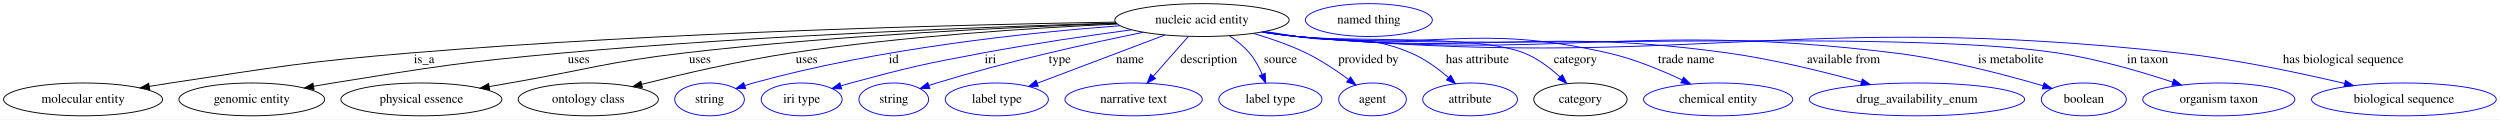
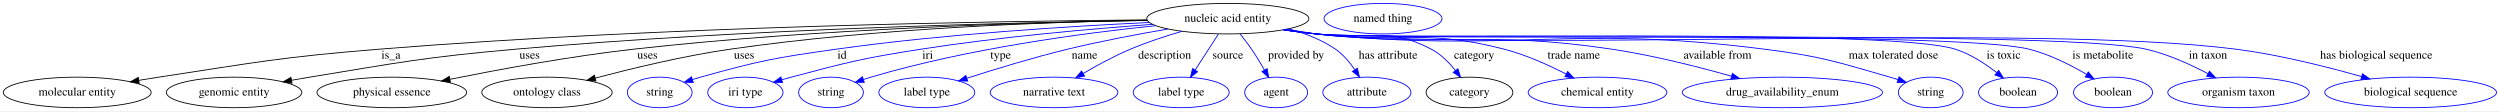
- <svg xmlns="http://www.w3.org/2000/svg" width="2741pt" height="131pt" viewBox="0.00 0.00 2741.48 131.00">
+ <svg xmlns="http://www.w3.org/2000/svg" width="2948pt" height="131pt" viewBox="0.00 0.00 2948.48 131.00">
  <g id="graph0" class="graph" transform="scale(1 1) rotate(0) translate(4 127)">
-     <polygon fill="white" stroke="transparent" points="-4,4 -4,-127 2737.48,-127 2737.48,4 -4,4" />
+     <polygon fill="white" stroke="transparent" points="-4,4 -4,-127 2944.48,-127 2944.48,4 -4,4" />
    <g id="node1" class="node">
-       <ellipse fill="none" stroke="black" cx="1314.09" cy="-105" rx="95.58" ry="18" />
-       <text text-anchor="middle" x="1314.09" y="-101.3" font-family="Times,serif" font-size="14.00">nucleic acid entity</text>
+       <ellipse fill="none" stroke="black" cx="1444.09" cy="-105" rx="95.58" ry="18" />
+       <text text-anchor="middle" x="1444.09" y="-101.3" font-family="Times,serif" font-size="14.00">nucleic acid entity</text>
    </g>
    <g id="node2" class="node">
      <ellipse fill="none" stroke="black" cx="87.09" cy="-18" rx="87.18" ry="18" />
      <text text-anchor="middle" x="87.09" y="-14.3" font-family="Times,serif" font-size="14.00">molecular entity</text>
    </g>
    <g id="edge1" class="edge">
-       <path fill="none" stroke="black" d="M1219,-102.77C1059.27,-100.12 727.09,-92.11 447.09,-69 329.25,-59.27 300.01,-53.65 183.09,-36 175.5,-34.85 167.59,-33.58 159.7,-32.26" />
-       <polygon fill="black" stroke="black" points="160.2,-28.8 149.76,-30.57 159.03,-35.7 160.2,-28.8" />
-       <text text-anchor="middle" x="461.09" y="-57.8" font-family="Times,serif" font-size="14.00">is_a</text>
+       <path fill="none" stroke="black" d="M1348.69,-103.56C1170.48,-102.1 775.01,-95.81 443.09,-69 326.99,-59.62 298.25,-53.49 183.09,-36 175.5,-34.85 167.59,-33.57 159.71,-32.25" />
+       <polygon fill="black" stroke="black" points="160.21,-28.78 149.76,-30.55 159.03,-35.68 160.21,-28.78" />
+       <text text-anchor="middle" x="457.09" y="-57.8" font-family="Times,serif" font-size="14.00">is_a</text>
    </g>
    <g id="node3" class="node">
      <ellipse fill="none" stroke="black" cx="272.09" cy="-18" rx="79.89" ry="18" />
      <text text-anchor="middle" x="272.09" y="-14.3" font-family="Times,serif" font-size="14.00">genomic entity</text>
    </g>
    <g id="edge2" class="edge">
-       <path fill="none" stroke="black" d="M1219.95,-101.68C1085.39,-97.81 830.41,-88.48 614.09,-69 501.15,-58.83 473.05,-53.98 361.09,-36 354.31,-34.91 347.25,-33.7 340.21,-32.44" />
-       <polygon fill="black" stroke="black" points="340.4,-28.91 329.93,-30.56 339.14,-35.8 340.4,-28.91" />
-       <text text-anchor="middle" x="630.59" y="-57.8" font-family="Times,serif" font-size="14.00">uses</text>
+       <path fill="none" stroke="black" d="M1349.11,-102.93C1193.26,-100.52 873.61,-92.86 604.09,-69 495.53,-59.39 468.66,-53.56 361.09,-36 354.31,-34.89 347.26,-33.67 340.21,-32.4" />
+       <polygon fill="black" stroke="black" points="340.41,-28.88 329.94,-30.52 339.15,-35.76 340.41,-28.88" />
+       <text text-anchor="middle" x="620.59" y="-57.8" font-family="Times,serif" font-size="14.00">uses</text>
    </g>
    <g id="node4" class="node">
      <ellipse fill="none" stroke="black" cx="458.09" cy="-18" rx="88.28" ry="18" />
      <text text-anchor="middle" x="458.09" y="-14.3" font-family="Times,serif" font-size="14.00">physical essence</text>
    </g>
    <g id="edge3" class="edge">
-       <path fill="none" stroke="black" d="M1220.51,-101.34C1107.87,-97.41 913.14,-88.34 747.09,-69 661.09,-58.98 640.4,-50.81 555.09,-36 547.77,-34.73 540.14,-33.4 532.52,-32.07" />
-       <polygon fill="black" stroke="black" points="532.98,-28.6 522.53,-30.32 531.77,-35.49 532.98,-28.6" />
-       <text text-anchor="middle" x="763.59" y="-57.8" font-family="Times,serif" font-size="14.00">uses</text>
+       <path fill="none" stroke="black" d="M1349.12,-102.98C1214.06,-100.69 958.94,-93.23 743.09,-69 668.68,-60.65 584.31,-45.07 526.8,-33.52" />
+       <polygon fill="black" stroke="black" points="527.23,-30.03 516.74,-31.48 525.84,-36.89 527.23,-30.03" />
+       <text text-anchor="middle" x="759.59" y="-57.8" font-family="Times,serif" font-size="14.00">uses</text>
    </g>
    <g id="node5" class="node">
      <ellipse fill="none" stroke="black" cx="641.09" cy="-18" rx="76.89" ry="18" />
      <text text-anchor="middle" x="641.09" y="-14.3" font-family="Times,serif" font-size="14.00">ontology class</text>
    </g>
    <g id="edge4" class="edge">
-       <path fill="none" stroke="black" d="M1221.01,-100.65C1129.7,-96.44 986.72,-87.42 864.09,-69 807.73,-60.53 744.42,-45.83 699.69,-34.55" />
-       <polygon fill="black" stroke="black" points="700.43,-31.13 689.87,-32.05 698.7,-37.91 700.43,-31.13" />
-       <text text-anchor="middle" x="880.59" y="-57.8" font-family="Times,serif" font-size="14.00">uses</text>
+       <path fill="none" stroke="black" d="M1348.79,-103.22C1232.25,-101.14 1029.24,-93.88 857.09,-69 802.49,-61.11 741.32,-46.38 698.05,-34.94" />
+       <polygon fill="black" stroke="black" points="698.84,-31.53 688.27,-32.34 697.03,-38.3 698.84,-31.53" />
+       <text text-anchor="middle" x="873.59" y="-57.8" font-family="Times,serif" font-size="14.00">uses</text>
    </g>
    <g id="node6" class="node">
      <ellipse fill="none" stroke="blue" cx="774.09" cy="-18" rx="38.19" ry="18" />
      <text text-anchor="middle" x="774.09" y="-14.3" font-family="Times,serif" font-size="14.00">string</text>
    </g>
    <g id="edge5" class="edge">
-       <path fill="none" stroke="blue" d="M1224.21,-98.79C1124.45,-91.35 959.4,-74.1 822.09,-36 818.98,-35.14 815.78,-34.17 812.59,-33.16" />
-       <polygon fill="blue" stroke="blue" points="813.67,-29.83 803.08,-30 811.46,-36.47 813.67,-29.83" />
-       <text text-anchor="middle" x="976.09" y="-57.8" font-family="Times,serif" font-size="14.00">id</text>
+       <path fill="none" stroke="blue" d="M1351.24,-100.46C1257.68,-96.07 1109.34,-86.87 982.09,-69 910.19,-58.9 892.03,-55.5 822.09,-36 818.98,-35.13 815.79,-34.17 812.59,-33.15" />
+       <polygon fill="blue" stroke="blue" points="813.67,-29.82 803.08,-29.98 811.46,-36.46 813.67,-29.82" />
+       <text text-anchor="middle" x="989.09" y="-57.8" font-family="Times,serif" font-size="14.00">id</text>
    </g>
    <g id="node7" class="node">
      <ellipse fill="none" stroke="blue" cx="875.09" cy="-18" rx="44.39" ry="18" />
      <text text-anchor="middle" x="875.09" y="-14.3" font-family="Times,serif" font-size="14.00">iri type</text>
    </g>
    <g id="edge6" class="edge">
-       <path fill="none" stroke="blue" d="M1236.83,-94.31C1189.66,-88 1128.22,-79.09 1074.09,-69 1009.12,-56.89 992.89,-53.27 929.09,-36 925.51,-35.03 921.82,-33.98 918.12,-32.89" />
-       <polygon fill="blue" stroke="blue" points="918.97,-29.49 908.38,-29.95 916.94,-36.19 918.97,-29.49" />
-       <text text-anchor="middle" x="1082.09" y="-57.8" font-family="Times,serif" font-size="14.00">iri</text>
+       <path fill="none" stroke="blue" d="M1355.21,-98.3C1281.71,-92.89 1174.74,-83.42 1082.09,-69 1013.36,-58.3 996.34,-53.8 929.09,-36 925.51,-35.05 921.81,-34.01 918.1,-32.93" />
+       <polygon fill="blue" stroke="blue" points="918.95,-29.53 908.37,-30.01 916.94,-36.24 918.95,-29.53" />
+       <text text-anchor="middle" x="1090.09" y="-57.8" font-family="Times,serif" font-size="14.00">iri</text>
    </g>
    <g id="node8" class="node">
      <ellipse fill="none" stroke="blue" cx="976.09" cy="-18" rx="38.19" ry="18" />
      <text text-anchor="middle" x="976.09" y="-14.3" font-family="Times,serif" font-size="14.00">string</text>
    </g>
    <g id="edge7" class="edge">
-       <path fill="none" stroke="blue" d="M1249.85,-91.62C1190.43,-79.55 1099.97,-59.6 1023.09,-36 1020.33,-35.15 1017.49,-34.24 1014.65,-33.29" />
-       <polygon fill="blue" stroke="blue" points="1015.62,-29.92 1005.02,-29.97 1013.34,-36.54 1015.62,-29.92" />
-       <text text-anchor="middle" x="1158.09" y="-57.8" font-family="Times,serif" font-size="14.00">type</text>
+       <path fill="none" stroke="blue" d="M1358.8,-96.7C1272.72,-87.84 1136.66,-69.7 1023.09,-36 1020.19,-35.14 1017.21,-34.2 1014.22,-33.21" />
+       <polygon fill="blue" stroke="blue" points="1015.34,-29.9 1004.75,-29.97 1013.07,-36.52 1015.34,-29.9" />
+       <text text-anchor="middle" x="1176.09" y="-57.8" font-family="Times,serif" font-size="14.00">type</text>
    </g>
    <g id="node9" class="node">
      <ellipse fill="none" stroke="blue" cx="1089.09" cy="-18" rx="56.59" ry="18" />
      <text text-anchor="middle" x="1089.09" y="-14.3" font-family="Times,serif" font-size="14.00">label type</text>
    </g>
    <g id="edge8" class="edge">
-       <path fill="none" stroke="blue" d="M1273.35,-88.61C1233.84,-73.68 1174.06,-51.1 1133.39,-35.73" />
-       <polygon fill="blue" stroke="blue" points="1134.59,-32.45 1124,-32.19 1132.11,-38.99 1134.59,-32.45" />
-       <text text-anchor="middle" x="1235.09" y="-57.8" font-family="Times,serif" font-size="14.00">name</text>
+       <path fill="none" stroke="blue" d="M1373.25,-92.77C1337.6,-86.65 1293.85,-78.4 1255.09,-69 1214.67,-59.2 1169.51,-45.41 1136.51,-34.79" />
+       <polygon fill="blue" stroke="blue" points="1137.27,-31.36 1126.68,-31.61 1135.11,-38.02 1137.27,-31.36" />
+       <text text-anchor="middle" x="1275.09" y="-57.8" font-family="Times,serif" font-size="14.00">name</text>
    </g>
    <g id="node10" class="node">
      <ellipse fill="none" stroke="blue" cx="1239.09" cy="-18" rx="75.29" ry="18" />
      <text text-anchor="middle" x="1239.09" y="-14.3" font-family="Times,serif" font-size="14.00">narrative text</text>
    </g>
    <g id="edge9" class="edge">
-       <path fill="none" stroke="blue" d="M1299.27,-87.21C1288.28,-74.75 1273.13,-57.57 1260.78,-43.57" />
-       <polygon fill="blue" stroke="blue" points="1263.12,-40.94 1253.88,-35.76 1257.87,-45.57 1263.12,-40.94" />
-       <text text-anchor="middle" x="1321.59" y="-57.8" font-family="Times,serif" font-size="14.00">description</text>
+       <path fill="none" stroke="blue" d="M1390.01,-90.1C1370.49,-84.42 1348.5,-77.23 1329.09,-69 1310.07,-60.93 1289.88,-49.95 1273.45,-40.34" />
+       <polygon fill="blue" stroke="blue" points="1275.13,-37.27 1264.74,-35.17 1271.55,-43.28 1275.13,-37.27" />
+       <text text-anchor="middle" x="1369.59" y="-57.8" font-family="Times,serif" font-size="14.00">description</text>
    </g>
    <g id="node11" class="node">
      <ellipse fill="none" stroke="blue" cx="1389.09" cy="-18" rx="56.59" ry="18" />
      <text text-anchor="middle" x="1389.09" y="-14.3" font-family="Times,serif" font-size="14.00">label type</text>
    </g>
    <g id="edge10" class="edge">
-       <path fill="none" stroke="blue" d="M1344.14,-87.81C1351.99,-82.56 1359.96,-76.21 1366.09,-69 1371.9,-62.17 1376.54,-53.63 1380.09,-45.55" />
-       <polygon fill="blue" stroke="blue" points="1383.42,-46.65 1383.88,-36.07 1376.92,-44.05 1383.42,-46.65" />
-       <text text-anchor="middle" x="1400.09" y="-57.8" font-family="Times,serif" font-size="14.00">source</text>
+       <path fill="none" stroke="blue" d="M1432.96,-86.8C1425.08,-74.62 1414.39,-58.09 1405.53,-44.4" />
+       <polygon fill="blue" stroke="blue" points="1408.39,-42.38 1400.02,-35.89 1402.51,-46.18 1408.39,-42.38" />
+       <text text-anchor="middle" x="1444.09" y="-57.8" font-family="Times,serif" font-size="14.00">source</text>
    </g>
    <g id="node12" class="node">
      <ellipse fill="none" stroke="blue" cx="1501.09" cy="-18" rx="37.09" ry="18" />
      <text text-anchor="middle" x="1501.09" y="-14.3" font-family="Times,serif" font-size="14.00">agent</text>
    </g>
    <g id="edge11" class="edge">
-       <path fill="none" stroke="blue" d="M1370.46,-90.36C1389.25,-84.86 1410,-77.72 1428.09,-69 1444.44,-61.12 1461.24,-49.87 1474.6,-40.03" />
-       <polygon fill="blue" stroke="blue" points="1476.96,-42.63 1482.84,-33.82 1472.75,-37.04 1476.96,-42.63" />
-       <text text-anchor="middle" x="1496.59" y="-57.8" font-family="Times,serif" font-size="14.00">provided by</text>
+       <path fill="none" stroke="blue" d="M1458.58,-86.94C1463.09,-81.36 1467.96,-75.04 1472.09,-69 1477.39,-61.26 1482.68,-52.51 1487.27,-44.52" />
+       <polygon fill="blue" stroke="blue" points="1490.44,-46.02 1492.29,-35.59 1484.34,-42.59 1490.44,-46.02" />
+       <text text-anchor="middle" x="1524.59" y="-57.8" font-family="Times,serif" font-size="14.00">provided by</text>
    </g>
    <g id="node13" class="node">
      <ellipse fill="none" stroke="blue" cx="1608.09" cy="-18" rx="51.99" ry="18" />
      <text text-anchor="middle" x="1608.09" y="-14.3" font-family="Times,serif" font-size="14.00">attribute</text>
    </g>
    <g id="edge12" class="edge">
-       <path fill="none" stroke="blue" d="M1383.15,-92.52C1394.81,-90.64 1406.79,-88.74 1418.09,-87 1473.57,-78.47 1491.38,-90.82 1543.09,-69 1558.23,-62.61 1572.92,-51.83 1584.5,-41.91" />
-       <polygon fill="blue" stroke="blue" points="1586.84,-44.5 1591.98,-35.24 1582.19,-39.28 1586.84,-44.5" />
-       <text text-anchor="middle" x="1616.09" y="-57.8" font-family="Times,serif" font-size="14.00">has attribute</text>
+       <path fill="none" stroke="blue" d="M1515.94,-93.01C1534.99,-87.82 1554.78,-80.19 1571.09,-69 1580.17,-62.77 1587.89,-53.57 1593.89,-44.75" />
+       <polygon fill="blue" stroke="blue" points="1596.92,-46.51 1599.31,-36.18 1591.01,-42.77 1596.92,-46.51" />
+       <text text-anchor="middle" x="1633.09" y="-57.8" font-family="Times,serif" font-size="14.00">has attribute</text>
    </g>
    <g id="node14" class="node">
      <ellipse fill="none" stroke="black" cx="1729.09" cy="-18" rx="51.19" ry="18" />
      <text text-anchor="middle" x="1729.09" y="-14.3" font-family="Times,serif" font-size="14.00">category</text>
    </g>
    <g id="edge13" class="edge">
-       <path fill="none" stroke="blue" d="M1381.1,-92.14C1393.38,-90.22 1406.1,-88.41 1418.09,-87 1473.19,-80.52 1615.48,-89.34 1667.09,-69 1681.79,-63.21 1695.72,-52.62 1706.64,-42.68" />
-       <polygon fill="blue" stroke="blue" points="1709.21,-45.07 1714.03,-35.63 1704.38,-40 1709.21,-45.07" />
-       <text text-anchor="middle" x="1723.59" y="-57.8" font-family="Times,serif" font-size="14.00">category</text>
+       <path fill="none" stroke="blue" d="M1512.86,-92.46C1524.6,-90.57 1536.69,-88.69 1548.09,-87 1608.41,-78.08 1630.15,-97.41 1684.09,-69 1695.28,-63.11 1705.06,-53.25 1712.61,-43.84" />
+       <polygon fill="blue" stroke="blue" points="1715.45,-45.9 1718.66,-35.8 1709.85,-41.69 1715.45,-45.9" />
+       <text text-anchor="middle" x="1734.59" y="-57.8" font-family="Times,serif" font-size="14.00">category</text>
    </g>
    <g id="node16" class="node">
      <ellipse fill="none" stroke="blue" cx="1880.09" cy="-18" rx="81.79" ry="18" />
      <text text-anchor="middle" x="1880.09" y="-14.3" font-family="Times,serif" font-size="14.00">chemical entity</text>
    </g>
    <g id="edge14" class="edge">
-       <path fill="none" stroke="blue" d="M1380.52,-92.03C1392.97,-90.1 1405.91,-88.31 1418.09,-87 1568.98,-70.73 1611.06,-102.46 1759.09,-69 1787.35,-62.61 1817.46,-50.19 1840.57,-39.33" />
-       <polygon fill="blue" stroke="blue" points="1842.2,-42.43 1849.71,-34.95 1839.18,-36.12 1842.2,-42.43" />
-       <text text-anchor="middle" x="1845.09" y="-57.8" font-family="Times,serif" font-size="14.00">trade name</text>
+       <path fill="none" stroke="blue" d="M1511.39,-92.18C1523.58,-90.27 1536.2,-88.45 1548.09,-87 1646.35,-75.01 1674.27,-93.85 1770.09,-69 1795.45,-62.42 1822.24,-50.37 1843.04,-39.74" />
+       <polygon fill="blue" stroke="blue" points="1844.9,-42.71 1852.14,-34.98 1841.66,-36.51 1844.9,-42.71" />
+       <text text-anchor="middle" x="1852.09" y="-57.8" font-family="Times,serif" font-size="14.00">trade name</text>
    </g>
    <g id="node17" class="node">
      <ellipse fill="none" stroke="blue" cx="2098.09" cy="-18" rx="118.08" ry="18" />
      <text text-anchor="middle" x="2098.09" y="-14.3" font-family="Times,serif" font-size="14.00">drug_availability_enum</text>
    </g>
    <g id="edge15" class="edge">
-       <path fill="none" stroke="blue" d="M1380.23,-91.93C1392.77,-90 1405.8,-88.23 1418.09,-87 1626.97,-66.03 1682.13,-97.67 1890.09,-69 1940.23,-62.09 1995.92,-48.37 2037.05,-37.05" />
-       <polygon fill="blue" stroke="blue" points="2038.22,-40.35 2046.92,-34.3 2036.35,-33.61 2038.22,-40.35" />
-       <text text-anchor="middle" x="2017.59" y="-57.8" font-family="Times,serif" font-size="14.00">available from</text>
+       <path fill="none" stroke="blue" d="M1510.52,-92.02C1522.97,-90.09 1535.9,-88.31 1548.09,-87 1702.52,-70.45 1743.47,-91.85 1897.09,-69 1945.13,-61.85 1998.42,-48.33 2038.06,-37.15" />
+       <polygon fill="blue" stroke="blue" points="2039.17,-40.47 2047.83,-34.36 2037.25,-33.74 2039.17,-40.47" />
+       <text text-anchor="middle" x="2021.59" y="-57.8" font-family="Times,serif" font-size="14.00">available from</text>
    </g>
    <g id="node18" class="node">
-       <ellipse fill="none" stroke="blue" cx="2281.09" cy="-18" rx="46.59" ry="18" />
-       <text text-anchor="middle" x="2281.09" y="-14.3" font-family="Times,serif" font-size="14.00">boolean</text>
+       <ellipse fill="none" stroke="blue" cx="2273.09" cy="-18" rx="38.19" ry="18" />
+       <text text-anchor="middle" x="2273.09" y="-14.3" font-family="Times,serif" font-size="14.00">string</text>
    </g>
    <g id="edge16" class="edge">
-       <path fill="none" stroke="blue" d="M1379.94,-91.87C1392.56,-89.93 1405.71,-88.18 1418.09,-87 1708.01,-59.45 1783.99,-104.05 2073.09,-69 2130.44,-62.05 2194.88,-45.09 2236.63,-32.85" />
-       <polygon fill="blue" stroke="blue" points="2237.62,-36.2 2246.21,-30 2235.63,-29.49 2237.62,-36.2" />
-       <text text-anchor="middle" x="2201.09" y="-57.8" font-family="Times,serif" font-size="14.00">is metabolite</text>
+       <path fill="none" stroke="blue" d="M1509.95,-91.93C1522.57,-89.99 1535.71,-88.22 1548.09,-87 1782.21,-63.98 1843.73,-98.73 2077.09,-69 2143.95,-60.48 2160.32,-54.62 2225.09,-36 2228.19,-35.11 2231.39,-34.13 2234.58,-33.1" />
+       <polygon fill="blue" stroke="blue" points="2235.72,-36.41 2244.08,-29.91 2233.49,-29.77 2235.72,-36.41" />
+       <text text-anchor="middle" x="2229.09" y="-57.8" font-family="Times,serif" font-size="14.00">max tolerated dose</text>
    </g>
    <g id="node19" class="node">
-       <ellipse fill="none" stroke="blue" cx="2429.09" cy="-18" rx="83.39" ry="18" />
-       <text text-anchor="middle" x="2429.09" y="-14.3" font-family="Times,serif" font-size="14.00">organism taxon</text>
+       <ellipse fill="none" stroke="blue" cx="2376.09" cy="-18" rx="46.59" ry="18" />
+       <text text-anchor="middle" x="2376.09" y="-14.3" font-family="Times,serif" font-size="14.00">boolean</text>
    </g>
    <g id="edge17" class="edge">
-       <path fill="none" stroke="blue" d="M1379.66,-91.85C1392.37,-89.9 1405.61,-88.15 1418.09,-87 1602.69,-70.01 2068.75,-96.42 2252.09,-69 2295.68,-62.48 2343.72,-48.46 2378.74,-36.92" />
-       <polygon fill="blue" stroke="blue" points="2379.88,-40.22 2388.26,-33.74 2377.66,-33.59 2379.88,-40.22" />
-       <text text-anchor="middle" x="2351.09" y="-57.8" font-family="Times,serif" font-size="14.00">in taxon</text>
+       <path fill="none" stroke="blue" d="M1509.66,-91.87C1522.37,-89.92 1535.61,-88.16 1548.09,-87 1631.53,-79.22 2222.26,-94.49 2302.09,-69 2319.95,-63.3 2337.45,-51.83 2350.94,-41.31" />
+       <polygon fill="blue" stroke="blue" points="2353.23,-43.96 2358.79,-34.95 2348.82,-38.53 2353.23,-43.96" />
+       <text text-anchor="middle" x="2359.09" y="-57.8" font-family="Times,serif" font-size="14.00">is toxic</text>
    </g>
    <g id="node20" class="node">
-       <ellipse fill="none" stroke="blue" cx="2632.09" cy="-18" rx="101.28" ry="18" />
-       <text text-anchor="middle" x="2632.09" y="-14.3" font-family="Times,serif" font-size="14.00">biological sequence</text>
+       <ellipse fill="none" stroke="blue" cx="2488.09" cy="-18" rx="46.59" ry="18" />
+       <text text-anchor="middle" x="2488.09" y="-14.3" font-family="Times,serif" font-size="14.00">boolean</text>
    </g>
    <g id="edge18" class="edge">
-       <path fill="none" stroke="blue" d="M1379.65,-91.82C1392.36,-89.87 1405.61,-88.13 1418.09,-87 1845.75,-48.26 1957.22,-115.62 2384.09,-69 2446.79,-62.15 2517.19,-47.25 2566.92,-35.49" />
-       <polygon fill="blue" stroke="blue" points="2567.98,-38.84 2576.89,-33.11 2566.35,-32.03 2567.98,-38.84" />
-       <text text-anchor="middle" x="2565.59" y="-57.8" font-family="Times,serif" font-size="14.00">has biological sequence</text>
+       <path fill="none" stroke="blue" d="M1509.65,-91.85C1522.37,-89.9 1535.61,-88.15 1548.09,-87 1641.17,-78.44 2298.41,-91.63 2389.09,-69 2413.17,-62.99 2438.11,-50.36 2456.93,-39.29" />
+       <polygon fill="blue" stroke="blue" points="2458.89,-42.19 2465.64,-34.02 2455.27,-36.2 2458.89,-42.19" />
+       <text text-anchor="middle" x="2476.09" y="-57.8" font-family="Times,serif" font-size="14.00">is metabolite</text>
+     </g>
+     <g id="node21" class="node">
+       <ellipse fill="none" stroke="blue" cx="2636.09" cy="-18" rx="83.39" ry="18" />
+       <text text-anchor="middle" x="2636.09" y="-14.3" font-family="Times,serif" font-size="14.00">organism taxon</text>
+     </g>
+     <g id="edge19" class="edge">
+       <path fill="none" stroke="blue" d="M1509.65,-91.82C1522.36,-89.87 1535.61,-88.13 1548.09,-87 1656.45,-77.2 2421.02,-93.19 2527.09,-69 2552.62,-63.18 2579.36,-51.01 2599.97,-40.14" />
+       <polygon fill="blue" stroke="blue" points="2601.86,-43.1 2608.99,-35.26 2598.53,-36.94 2601.86,-43.1" />
+       <text text-anchor="middle" x="2600.09" y="-57.8" font-family="Times,serif" font-size="14.00">in taxon</text>
+     </g>
+     <g id="node22" class="node">
+       <ellipse fill="none" stroke="blue" cx="2839.09" cy="-18" rx="101.28" ry="18" />
+       <text text-anchor="middle" x="2839.09" y="-14.3" font-family="Times,serif" font-size="14.00">biological sequence</text>
+     </g>
+     <g id="edge20" class="edge">
+       <path fill="none" stroke="blue" d="M1509.37,-91.84C1522.17,-89.88 1535.52,-88.13 1548.09,-87 1788.28,-65.49 2393.9,-99.63 2633.09,-69 2683.85,-62.5 2740.23,-48.31 2781.16,-36.7" />
+       <polygon fill="blue" stroke="blue" points="2782.32,-40.02 2790.96,-33.89 2780.38,-33.29 2782.32,-40.02" />
+       <text text-anchor="middle" x="2798.59" y="-57.8" font-family="Times,serif" font-size="14.00">has biological sequence</text>
    </g>
    <g id="node15" class="node">
-       <ellipse fill="none" stroke="blue" cx="1497.09" cy="-105" rx="69.59" ry="18" />
-       <text text-anchor="middle" x="1497.09" y="-101.3" font-family="Times,serif" font-size="14.00">named thing</text>
+       <ellipse fill="none" stroke="blue" cx="1627.09" cy="-105" rx="69.59" ry="18" />
+       <text text-anchor="middle" x="1627.09" y="-101.3" font-family="Times,serif" font-size="14.00">named thing</text>
    </g>
  </g>
</svg>
